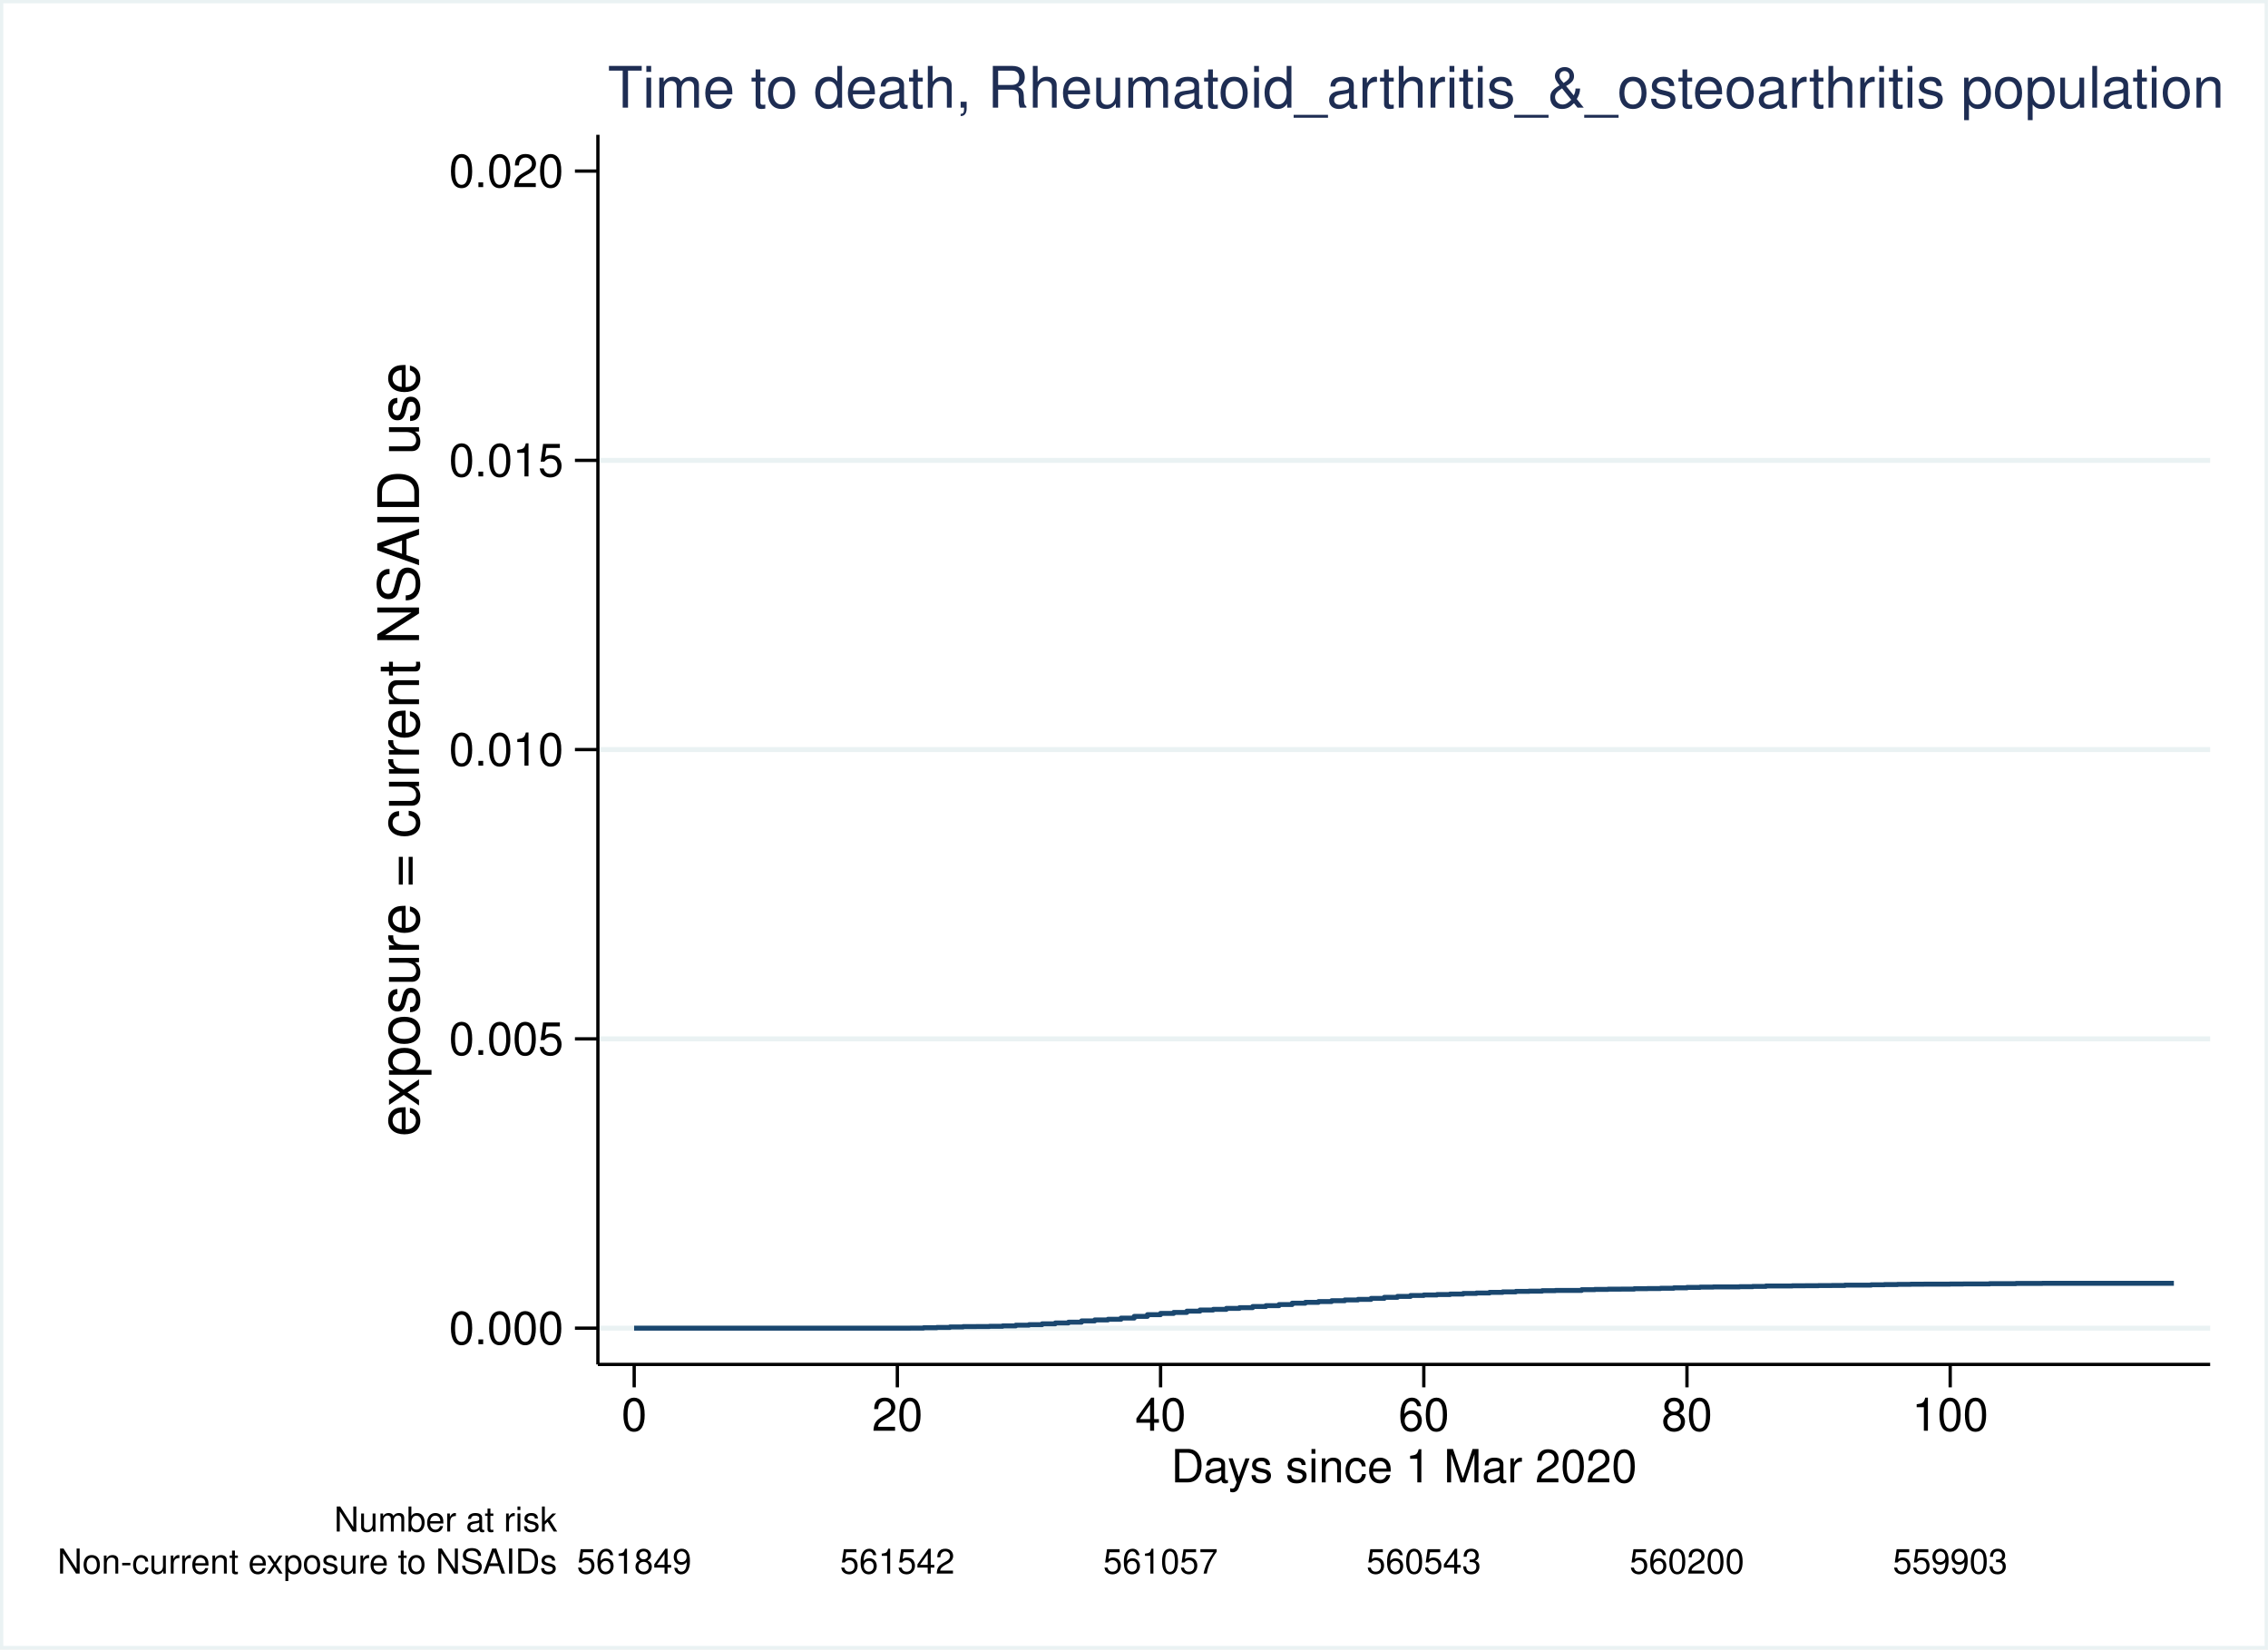
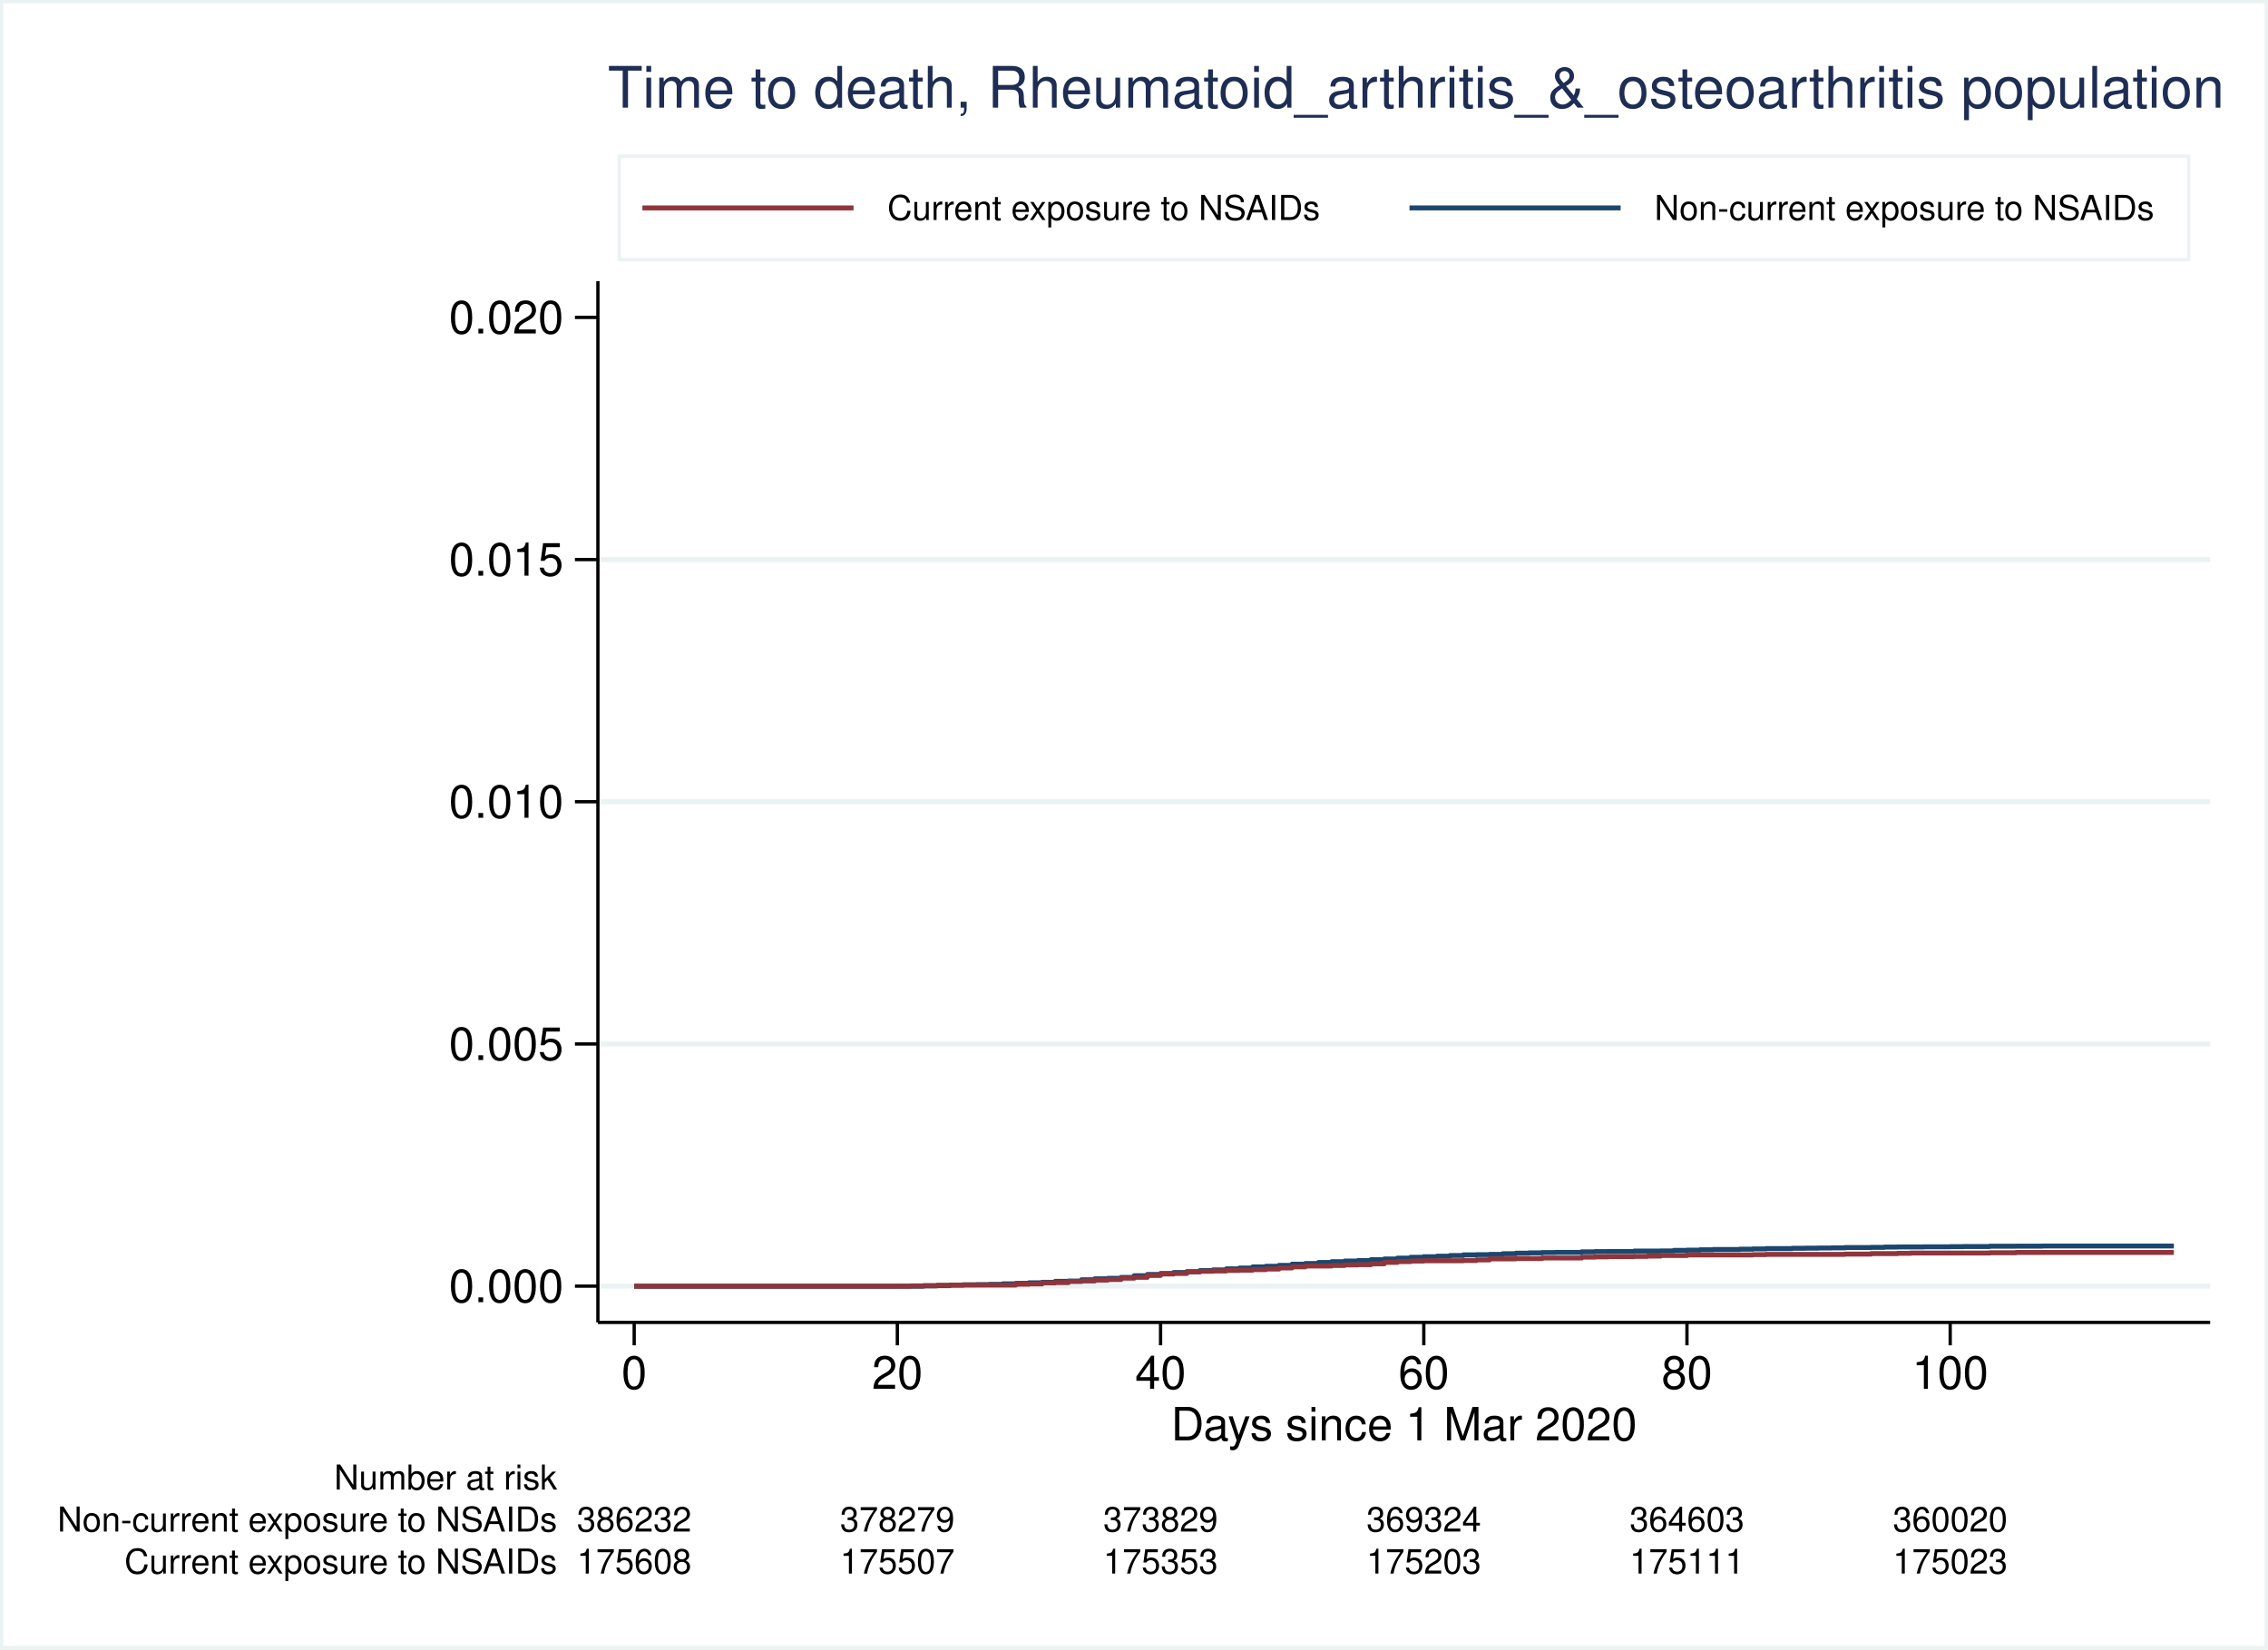
<svg xmlns="http://www.w3.org/2000/svg" version="1.1" width="5.50in" height="4.00in" viewBox="0 0 3960 2880">
  <rect x="0" y="0" width="3960" height="2880" style="fill:#EAF2F3;stroke:none" />
  <rect x="0.00" y="0.00" width="3959.88" height="2880.00" style="fill:#FFFFFF" />
  <rect x="2.88" y="2.88" width="3954.12" height="2874.24" style="fill:none;stroke:#EAF2F3;stroke-width:5.76" />
-   <rect x="1043.95" y="235.38" width="2815.07" height="2147.25" style="fill:#FFFFFF" />
-   <rect x="1046.83" y="238.26" width="2809.31" height="2141.49" style="fill:none;stroke:#FFFFFF;stroke-width:5.76" />
-   <line x1="1043.95" y1="2319.27" x2="3859.02" y2="2319.27" style="stroke:#EAF2F3;stroke-width:8.64" />
-   <line x1="1043.95" y1="1814.11" x2="3859.02" y2="1814.11" style="stroke:#EAF2F3;stroke-width:8.64" />
-   <line x1="1043.95" y1="1308.94" x2="3859.02" y2="1308.94" style="stroke:#EAF2F3;stroke-width:8.64" />
-   <line x1="1043.95" y1="803.91" x2="3859.02" y2="803.91" style="stroke:#EAF2F3;stroke-width:8.64" />
-   <path d=" M1107.19 2319.27 L1130.21 2319.27 L1130.21 2319.27 L1153.10 2319.27 L1153.10 2319.27 L1176.12 2319.27 L1176.12 2319.27 L1199.14 2319.27 L1199.14 2319.27 L1222.03 2319.27 L1222.03 2319.27 L1245.05 2319.27 L1245.05 2319.27 L1268.07 2319.27 L1268.07 2319.27 L1290.96 2319.27 L1290.96 2319.27 L1313.98 2319.27 L1313.98 2319.27 L1336.99 2319.27 L1336.99 2319.27 L1360.01 2319.27 L1360.01 2319.27 L1382.91 2319.27 L1382.91 2319.27 L1405.92 2319.27 L1405.92 2319.27 L1428.94 2319.27 L1428.94 2319.27 L1451.84 2319.27 L1451.84 2319.27 L1474.85 2319.27 L1474.85 2319.27 L1497.87 2319.27 L1497.87 2319.27 L1520.76 2319.27 L1520.76 2319.27 L1543.78 2319.27 L1543.78 2319.27 L1566.80 2319.27 L1566.80 2319.27 L1589.69 2319.27 L1589.69 2319.15 L1612.71 2319.15 L1612.71 2318.53 L1635.73 2318.53 L1635.73 2318.03 L1658.62 2318.03 L1658.62 2317.17 L1681.64 2317.17 L1681.64 2316.55 L1704.66 2316.55 L1704.66 2316.42 L1727.55 2316.42 L1727.55 2316.05 L1750.57 2316.05 L1750.57 2315.31 L1773.59 2315.31 L1773.59 2314.07 L1796.60 2314.07 L1796.60 2313.21 L1819.50 2313.21 L1819.50 2311.72 L1842.51 2311.72 L1842.51 2310.24 L1865.53 2310.24 L1865.53 2308.88 L1888.42 2308.88 L1888.42 2306.65 L1911.44 2306.65 L1911.44 2304.92 L1934.46 2304.92 L1934.46 2303.80 L1957.35 2303.80 L1957.35 2301.70 L1980.37 2301.70 L1980.37 2298.73 L2003.39 2298.73 L2003.39 2295.76 L2026.28 2295.76 L2026.28 2293.53 L2049.30 2293.53 L2049.30 2291.80 L2072.32 2291.80 L2072.32 2289.57 L2095.21 2289.57 L2095.21 2287.59 L2118.23 2287.59 L2118.23 2286.48 L2141.25 2286.48 L2141.25 2284.74 L2164.14 2284.74 L2164.14 2283.51 L2187.16 2283.51 L2187.16 2281.53 L2210.18 2281.53 L2210.18 2280.04 L2233.19 2280.04 L2233.19 2278.06 L2256.09 2278.06 L2256.09 2275.71 L2279.10 2275.71 L2279.10 2274.22 L2302.12 2274.22 L2302.12 2272.86 L2325.01 2272.86 L2325.01 2271.38 L2348.03 2271.38 L2348.03 2270.02 L2371.05 2270.02 L2371.05 2269.03 L2393.94 2269.03 L2393.94 2267.29 L2416.96 2267.29 L2416.96 2265.44 L2439.98 2265.44 L2439.98 2263.83 L2462.87 2263.83 L2462.87 2262.22 L2485.89 2262.22 L2485.89 2261.35 L2508.91 2261.35 L2508.91 2260.61 L2531.80 2260.61 L2531.80 2259.75 L2554.82 2259.75 L2554.82 2258.63 L2577.84 2258.63 L2577.84 2257.89 L2600.73 2257.89 L2600.73 2256.78 L2623.75 2256.78 L2623.75 2255.91 L2646.76 2255.91 L2646.76 2255.04 L2669.78 2255.04 L2669.78 2254.67 L2692.68 2254.67 L2692.68 2253.81 L2715.69 2253.81 L2715.69 2253.43 L2738.71 2253.43 L2738.71 2253.43 L2761.61 2253.43 L2761.61 2252.07 L2784.62 2252.07 L2784.62 2251.58 L2807.64 2251.58 L2807.64 2251.21 L2830.53 2251.21 L2830.53 2251.08 L2853.55 2251.08 L2853.55 2250.34 L2876.57 2250.34 L2876.57 2250.09 L2899.46 2250.09 L2899.46 2249.60 L2922.48 2249.60 L2922.48 2248.86 L2945.50 2248.86 L2945.50 2248.11 L2968.39 2248.11 L2968.39 2247.62 L2991.41 2247.62 L2991.41 2247.25 L3014.43 2247.25 L3014.43 2247.25 L3037.32 2247.25 L3037.32 2246.88 L3060.34 2246.88 L3060.34 2246.38 L3083.36 2246.38 L3083.36 2245.64 L3106.25 2245.64 L3106.25 2245.64 L3129.27 2245.64 L3129.27 2245.27 L3152.28 2245.27 L3152.28 2245.14 L3175.30 2245.14 L3175.30 2244.90 L3198.20 2244.90 L3198.20 2244.77 L3221.21 2244.77 L3221.21 2244.15 L3244.23 2244.15 L3244.23 2244.15 L3267.12 2244.15 L3267.12 2243.53 L3290.14 2243.53 L3290.14 2243.16 L3313.16 2243.16 L3313.16 2242.79 L3336.05 2242.79 L3336.05 2242.54 L3359.07 2242.54 L3359.07 2242.42 L3382.09 2242.42 L3382.09 2242.42 L3404.98 2242.42 L3404.98 2242.17 L3428.00 2242.17 L3428.00 2242.05 L3451.02 2242.05 L3451.02 2242.05 L3473.91 2242.05 L3473.91 2241.55 L3496.93 2241.55 L3496.93 2241.55 L3519.95 2241.55 L3519.95 2241.18 L3542.84 2241.18 L3542.84 2241.18 L3565.86 2241.18 L3565.86 2240.94 L3588.87 2240.94 L3588.87 2240.94 L3611.89 2240.94 L3611.89 2240.94 L3634.78 2240.94 L3634.78 2240.94 L3657.80 2240.94 L3657.80 2240.94 L3680.82 2240.94 L3680.82 2240.94 L3795.66 2240.94 L3795.66 2240.94" stroke-linejoin="round" style="fill:none;stroke:#1A476F;stroke-width:8.64" />
-   <line x1="1043.95" y1="2382.63" x2="1043.95" y2="235.38" style="stroke:#000000;stroke-width:5.76" />
-   <line x1="1043.95" y1="2319.27" x2="1003.86" y2="2319.27" style="stroke:#000000;stroke-width:5.76" />
-   <text x="983.94" y="2347.28" style="font-family:'Helvetica';font-size:79.94px;fill:#000000" text-anchor="end">0.000</text>
-   <line x1="1043.95" y1="1814.11" x2="1003.86" y2="1814.11" style="stroke:#000000;stroke-width:5.76" />
-   <text x="983.94" y="1842.12" style="font-family:'Helvetica';font-size:79.94px;fill:#000000" text-anchor="end">0.005</text>
-   <line x1="1043.95" y1="1308.94" x2="1003.86" y2="1308.94" style="stroke:#000000;stroke-width:5.76" />
-   <text x="983.94" y="1336.96" style="font-family:'Helvetica';font-size:79.94px;fill:#000000" text-anchor="end">0.010</text>
-   <line x1="1043.95" y1="803.91" x2="1003.86" y2="803.91" style="stroke:#000000;stroke-width:5.76" />
-   <text x="983.94" y="831.92" style="font-family:'Helvetica';font-size:79.94px;fill:#000000" text-anchor="end">0.015</text>
-   <line x1="1043.95" y1="298.74" x2="1003.86" y2="298.74" style="stroke:#000000;stroke-width:5.76" />
-   <text x="983.94" y="326.75" style="font-family:'Helvetica';font-size:79.94px;fill:#000000" text-anchor="end">0.020</text>
-   <text x="731.62" y="1308.94" style="font-family:'Helvetica';font-size:99.99px;fill:#000000" transform="rotate(-90 731.62,1308.94)" text-anchor="middle">exposure = current NSAID use</text>
-   <text x="1107.32" y="2747.83" style="font-family:'Helvetica';font-size:60.02px;fill:#000000" text-anchor="middle">561849</text>
-   <text x="1566.80" y="2747.83" style="font-family:'Helvetica';font-size:60.02px;fill:#000000" text-anchor="middle">561542</text>
-   <text x="2026.41" y="2747.83" style="font-family:'Helvetica';font-size:60.02px;fill:#000000" text-anchor="middle">561057</text>
-   <text x="2486.01" y="2747.83" style="font-family:'Helvetica';font-size:60.02px;fill:#000000" text-anchor="middle">560543</text>
-   <text x="2945.50" y="2747.83" style="font-family:'Helvetica';font-size:60.02px;fill:#000000" text-anchor="middle">560200</text>
-   <text x="3405.11" y="2747.83" style="font-family:'Helvetica';font-size:60.02px;fill:#000000" text-anchor="middle">559903</text>
-   <text x="972.80" y="2747.83" style="font-family:'Helvetica';font-size:60.02px;fill:#000000" text-anchor="end">Non-current exposure to NSAIDs</text>
-   <text x="972.80" y="2674.44" style="font-family:'Helvetica';font-size:60.02px;fill:#000000" text-anchor="end">Number at risk</text>
-   <line x1="1043.95" y1="2382.63" x2="3859.02" y2="2382.63" style="stroke:#000000;stroke-width:5.76" />
-   <line x1="1107.32" y1="2382.63" x2="1107.32" y2="2422.61" style="stroke:#000000;stroke-width:5.76" />
-   <text x="1107.32" y="2498.43" style="font-family:'Helvetica';font-size:79.94px;fill:#000000" text-anchor="middle">0</text>
-   <line x1="1566.80" y1="2382.63" x2="1566.80" y2="2422.61" style="stroke:#000000;stroke-width:5.76" />
-   <text x="1566.80" y="2498.43" style="font-family:'Helvetica';font-size:79.94px;fill:#000000" text-anchor="middle">20</text>
-   <line x1="2026.41" y1="2382.63" x2="2026.41" y2="2422.61" style="stroke:#000000;stroke-width:5.76" />
-   <text x="2026.41" y="2498.43" style="font-family:'Helvetica';font-size:79.94px;fill:#000000" text-anchor="middle">40</text>
-   <line x1="2486.01" y1="2382.63" x2="2486.01" y2="2422.61" style="stroke:#000000;stroke-width:5.76" />
-   <text x="2486.01" y="2498.43" style="font-family:'Helvetica';font-size:79.94px;fill:#000000" text-anchor="middle">60</text>
-   <line x1="2945.50" y1="2382.63" x2="2945.50" y2="2422.61" style="stroke:#000000;stroke-width:5.76" />
-   <text x="2945.50" y="2498.43" style="font-family:'Helvetica';font-size:79.94px;fill:#000000" text-anchor="middle">80</text>
-   <line x1="3405.11" y1="2382.63" x2="3405.11" y2="2422.61" style="stroke:#000000;stroke-width:5.76" />
-   <text x="3405.11" y="2498.43" style="font-family:'Helvetica';font-size:79.94px;fill:#000000" text-anchor="middle">100</text>
-   <text x="2451.49" y="2588.52" style="font-family:'Helvetica';font-size:79.94px;fill:#000000" text-anchor="middle">Days since 1 Mar 2020</text>
+   <rect x="1043.95" y="490.93" width="2815.07" height="1818.32" style="fill:#FFFFFF" />
+   <rect x="1046.83" y="493.81" width="2809.31" height="1812.56" style="fill:none;stroke:#FFFFFF;stroke-width:5.76" />
+   <line x1="1043.95" y1="2245.89" x2="3859.02" y2="2245.89" style="stroke:#EAF2F3;stroke-width:8.64" />
+   <line x1="1043.95" y1="1823.02" x2="3859.02" y2="1823.02" style="stroke:#EAF2F3;stroke-width:8.64" />
+   <line x1="1043.95" y1="1400.03" x2="3859.02" y2="1400.03" style="stroke:#EAF2F3;stroke-width:8.64" />
+   <line x1="1043.95" y1="977.16" x2="3859.02" y2="977.16" style="stroke:#EAF2F3;stroke-width:8.64" />
+   <path d=" M1107.19 2246.01 L1107.19 2246.01 L1107.19 2246.01 L1130.21 2246.01 L1130.21 2246.01 L1153.10 2246.01 L1153.10 2246.01 L1176.12 2246.01 L1176.12 2246.01 L1199.14 2246.01 L1199.14 2246.01 L1222.03 2246.01 L1222.03 2246.01 L1245.05 2246.01 L1245.05 2246.01 L1268.07 2246.01 L1268.07 2246.01 L1290.96 2246.01 L1290.96 2246.01 L1313.98 2246.01 L1313.98 2246.01 L1336.99 2246.01 L1336.99 2246.01 L1360.01 2246.01 L1360.01 2246.01 L1382.91 2246.01 L1382.91 2246.01 L1405.92 2246.01 L1405.92 2246.01 L1428.94 2246.01 L1428.94 2246.01 L1451.84 2246.01 L1451.84 2246.01 L1474.85 2246.01 L1474.85 2246.01 L1497.87 2246.01 L1497.87 2246.01 L1520.76 2246.01 L1520.76 2246.01 L1543.78 2246.01 L1543.78 2246.01 L1566.80 2246.01 L1566.80 2246.01 L1589.69 2246.01 L1589.69 2246.01 L1612.71 2246.01 L1612.71 2245.51 L1635.73 2245.51 L1635.73 2245.02 L1658.62 2245.02 L1658.62 2244.15 L1681.64 2244.15 L1681.64 2243.53 L1704.66 2243.53 L1704.66 2243.29 L1727.55 2243.29 L1727.55 2242.79 L1750.57 2242.79 L1750.57 2241.93 L1773.59 2241.93 L1773.59 2241.06 L1796.60 2241.06 L1796.60 2240.07 L1819.50 2240.07 L1819.50 2239.20 L1842.51 2239.20 L1842.51 2237.59 L1865.53 2237.59 L1865.53 2236.97 L1888.42 2236.97 L1888.42 2234.75 L1911.44 2234.75 L1911.44 2233.14 L1934.46 2233.14 L1934.46 2232.27 L1957.35 2232.27 L1957.35 2230.66 L1980.37 2230.66 L1980.37 2227.69 L2003.39 2227.69 L2003.39 2225.47 L2026.28 2225.47 L2026.28 2223.86 L2049.30 2223.86 L2049.30 2222.12 L2072.32 2222.12 L2072.32 2220.76 L2095.21 2220.76 L2095.21 2218.66 L2118.23 2218.66 L2118.23 2217.55 L2141.25 2217.55 L2141.25 2215.69 L2164.14 2215.69 L2164.14 2214.33 L2187.16 2214.33 L2187.16 2212.35 L2210.18 2212.35 L2210.18 2211.23 L2233.19 2211.23 L2233.19 2209.63 L2256.09 2209.63 L2256.09 2207.52 L2279.10 2207.52 L2279.10 2206.41 L2302.12 2206.41 L2302.12 2204.55 L2325.01 2204.55 L2325.01 2203.19 L2348.03 2203.19 L2348.03 2202.08 L2371.05 2202.08 L2371.05 2201.21 L2393.94 2201.21 L2393.94 2199.60 L2416.96 2199.60 L2416.96 2198.49 L2439.98 2198.49 L2439.98 2197.00 L2462.87 2197.00 L2462.87 2195.52 L2485.89 2195.52 L2485.89 2194.53 L2508.91 2194.53 L2508.91 2193.66 L2531.80 2193.66 L2531.80 2192.42 L2554.82 2192.42 L2554.82 2191.31 L2577.84 2191.31 L2577.84 2190.94 L2600.73 2190.94 L2600.73 2190.44 L2623.75 2190.44 L2623.75 2189.33 L2646.76 2189.33 L2646.76 2188.34 L2669.78 2188.34 L2669.78 2187.84 L2692.68 2187.84 L2692.68 2187.23 L2715.69 2187.23 L2715.69 2186.98 L2738.71 2186.98 L2738.71 2186.98 L2761.61 2186.98 L2761.61 2185.99 L2784.62 2185.99 L2784.62 2185.62 L2807.64 2185.62 L2807.64 2185.37 L2830.53 2185.37 L2830.53 2185.37 L2853.55 2185.37 L2853.55 2184.63 L2876.57 2184.63 L2876.57 2184.63 L2899.46 2184.63 L2899.46 2184.38 L2922.48 2184.38 L2922.48 2183.51 L2945.50 2183.51 L2945.50 2183.02 L2968.39 2183.02 L2968.39 2182.40 L2991.41 2182.40 L2991.41 2181.90 L3014.43 2181.90 L3014.43 2181.90 L3037.32 2181.90 L3037.32 2181.41 L3060.34 2181.41 L3060.34 2180.91 L3083.36 2180.91 L3083.36 2180.30 L3106.25 2180.30 L3106.25 2180.30 L3129.27 2180.30 L3129.27 2179.80 L3152.28 2179.80 L3152.28 2179.55 L3175.30 2179.55 L3175.30 2179.31 L3198.20 2179.31 L3198.20 2179.06 L3221.21 2179.06 L3221.21 2178.56 L3244.23 2178.56 L3244.23 2178.56 L3267.12 2178.56 L3267.12 2178.19 L3290.14 2178.19 L3290.14 2177.70 L3313.16 2177.70 L3313.16 2177.45 L3336.05 2177.45 L3336.05 2177.45 L3359.07 2177.45 L3359.07 2177.20 L3382.09 2177.20 L3382.09 2177.20 L3404.98 2177.20 L3404.98 2176.95 L3428.00 2176.95 L3428.00 2176.71 L3451.02 2176.71 L3451.02 2176.71 L3473.91 2176.71 L3473.91 2176.21 L3496.93 2176.21 L3496.93 2176.21 L3519.95 2176.21 L3519.95 2176.09 L3542.84 2176.09 L3542.84 2176.09 L3565.86 2176.09 L3565.86 2175.84 L3588.87 2175.84 L3588.87 2175.84 L3611.89 2175.84 L3611.89 2175.84 L3634.78 2175.84 L3634.78 2175.84 L3657.80 2175.84 L3657.80 2175.84 L3680.82 2175.84 L3680.82 2175.84 L3703.71 2175.84 L3703.71 2175.84 L3726.73 2175.84 L3726.73 2175.84 L3749.75 2175.84 L3749.75 2175.84 L3772.64 2175.84 L3772.64 2175.84 L3795.66 2175.84 L3795.66 2175.84" stroke-linejoin="round" style="fill:none;stroke:#1A476F;stroke-width:8.64" />
+   <path d=" M1107.19 2246.01 L1107.19 2246.01 L1107.19 2246.01 L1130.21 2246.01 L1130.21 2246.01 L1153.10 2246.01 L1153.10 2246.01 L1176.12 2246.01 L1176.12 2246.01 L1199.14 2246.01 L1199.14 2246.01 L1222.03 2246.01 L1222.03 2246.01 L1245.05 2246.01 L1245.05 2246.01 L1268.07 2246.01 L1268.07 2246.01 L1290.96 2246.01 L1290.96 2246.01 L1313.98 2246.01 L1313.98 2246.01 L1336.99 2246.01 L1336.99 2246.01 L1360.01 2246.01 L1360.01 2246.01 L1382.91 2246.01 L1382.91 2246.01 L1405.92 2246.01 L1405.92 2246.01 L1428.94 2246.01 L1428.94 2246.01 L1451.84 2246.01 L1451.84 2246.01 L1474.85 2246.01 L1474.85 2246.01 L1497.87 2246.01 L1497.87 2246.01 L1520.76 2246.01 L1520.76 2246.01 L1543.78 2246.01 L1543.78 2246.01 L1566.80 2246.01 L1566.80 2246.01 L1589.69 2246.01 L1589.69 2245.51 L1612.71 2245.51 L1612.71 2245.02 L1635.73 2245.02 L1635.73 2244.52 L1658.62 2244.52 L1658.62 2244.03 L1681.64 2244.03 L1681.64 2244.03 L1704.66 2244.03 L1704.66 2244.03 L1727.55 2244.03 L1727.55 2244.03 L1750.57 2244.03 L1750.57 2244.03 L1773.59 2244.03 L1773.59 2242.54 L1796.60 2242.54 L1796.60 2242.05 L1819.50 2242.05 L1819.50 2240.19 L1842.51 2240.19 L1842.51 2239.70 L1865.53 2239.70 L1865.53 2237.72 L1888.42 2237.72 L1888.42 2236.85 L1911.44 2236.85 L1911.44 2235.37 L1934.46 2235.37 L1934.46 2234.38 L1957.35 2234.38 L1957.35 2232.02 L1980.37 2232.02 L1980.37 2230.54 L2003.39 2230.54 L2003.39 2227.20 L2026.28 2227.20 L2026.28 2224.72 L2049.30 2224.72 L2049.30 2223.73 L2072.32 2223.73 L2072.32 2220.89 L2095.21 2220.89 L2095.21 2219.90 L2118.23 2219.90 L2118.23 2219.40 L2141.25 2219.40 L2141.25 2218.41 L2164.14 2218.41 L2164.14 2218.04 L2187.16 2218.04 L2187.16 2217.05 L2210.18 2217.05 L2210.18 2216.06 L2233.19 2216.06 L2233.19 2214.08 L2256.09 2214.08 L2256.09 2212.22 L2279.10 2212.22 L2279.10 2210.74 L2302.12 2210.74 L2302.12 2210.74 L2325.01 2210.74 L2325.01 2209.75 L2348.03 2209.75 L2348.03 2208.88 L2371.05 2208.88 L2371.05 2208.39 L2393.94 2208.39 L2393.94 2206.90 L2416.96 2206.90 L2416.96 2204.43 L2439.98 2204.43 L2439.98 2203.07 L2462.87 2203.07 L2462.87 2202.08 L2485.89 2202.08 L2485.89 2201.58 L2531.80 2201.58 L2531.80 2201.58 L2554.82 2201.58 L2554.82 2201.09 L2577.84 2201.09 L2577.84 2200.10 L2600.73 2200.10 L2600.73 2198.24 L2623.75 2198.24 L2623.75 2198.24 L2646.76 2198.24 L2646.76 2197.74 L2669.78 2197.74 L2669.78 2197.74 L2692.68 2197.74 L2692.68 2196.75 L2715.69 2196.75 L2715.69 2196.75 L2738.71 2196.75 L2738.71 2196.75 L2761.61 2196.75 L2761.61 2195.27 L2784.62 2195.27 L2784.62 2194.77 L2807.64 2194.77 L2807.64 2194.40 L2830.53 2194.40 L2830.53 2194.40 L2853.55 2194.40 L2853.55 2193.91 L2876.57 2193.91 L2876.57 2193.41 L2899.46 2193.41 L2899.46 2192.42 L2922.48 2192.42 L2922.48 2192.42 L2945.50 2192.42 L2945.50 2191.43 L2968.39 2191.43 L2968.39 2191.43 L2991.41 2191.43 L2991.41 2191.43 L3014.43 2191.43 L3014.43 2191.43 L3037.32 2191.43 L3037.32 2191.43 L3060.34 2191.43 L3060.34 2190.94 L3083.36 2190.94 L3083.36 2190.44 L3106.25 2190.44 L3106.25 2190.44 L3129.27 2190.44 L3129.27 2190.44 L3152.28 2190.44 L3152.28 2190.44 L3175.30 2190.44 L3175.30 2190.44 L3198.20 2190.44 L3198.20 2190.44 L3221.21 2190.44 L3221.21 2189.95 L3244.23 2189.95 L3244.23 2189.95 L3267.12 2189.95 L3267.12 2189.08 L3313.16 2189.08 L3313.16 2188.59 L3336.05 2188.59 L3336.05 2188.09 L3359.07 2188.09 L3359.07 2188.09 L3382.09 2188.09 L3382.09 2188.09 L3404.98 2188.09 L3404.98 2188.09 L3428.00 2188.09 L3428.00 2188.09 L3451.02 2188.09 L3451.02 2188.09 L3473.91 2188.09 L3473.91 2187.60 L3496.93 2187.60 L3496.93 2187.60 L3519.95 2187.60 L3519.95 2187.10 L3542.84 2187.10 L3542.84 2187.10 L3565.86 2187.10 L3565.86 2187.10 L3588.87 2187.10 L3588.87 2187.10 L3611.89 2187.10 L3611.89 2187.10 L3634.78 2187.10 L3634.78 2187.10 L3795.66 2187.10 L3795.66 2187.10" stroke-linejoin="round" style="fill:none;stroke:#90353B;stroke-width:8.64" />
+   <line x1="1043.95" y1="2309.25" x2="1043.95" y2="490.93" style="stroke:#000000;stroke-width:5.76" />
+   <line x1="1043.95" y1="2245.89" x2="1003.86" y2="2245.89" style="stroke:#000000;stroke-width:5.76" />
+   <text x="983.94" y="2273.90" style="font-family:'Helvetica';font-size:79.94px;fill:#000000" text-anchor="end">0.000</text>
+   <line x1="1043.95" y1="1823.02" x2="1003.86" y2="1823.02" style="stroke:#000000;stroke-width:5.76" />
+   <text x="983.94" y="1851.03" style="font-family:'Helvetica';font-size:79.94px;fill:#000000" text-anchor="end">0.005</text>
+   <line x1="1043.95" y1="1400.03" x2="1003.86" y2="1400.03" style="stroke:#000000;stroke-width:5.76" />
+   <text x="983.94" y="1428.04" style="font-family:'Helvetica';font-size:79.94px;fill:#000000" text-anchor="end">0.010</text>
+   <line x1="1043.95" y1="977.16" x2="1003.86" y2="977.16" style="stroke:#000000;stroke-width:5.76" />
+   <text x="983.94" y="1005.17" style="font-family:'Helvetica';font-size:79.94px;fill:#000000" text-anchor="end">0.015</text>
+   <line x1="1043.95" y1="554.29" x2="1003.86" y2="554.29" style="stroke:#000000;stroke-width:5.76" />
+   <text x="983.94" y="582.31" style="font-family:'Helvetica';font-size:79.94px;fill:#000000" text-anchor="end">0.020</text>
+   <text x="1107.32" y="2747.83" style="font-family:'Helvetica';font-size:60.02px;fill:#000000" text-anchor="middle">175608</text>
+   <text x="1566.80" y="2747.83" style="font-family:'Helvetica';font-size:60.02px;fill:#000000" text-anchor="middle">175507</text>
+   <text x="2026.41" y="2747.83" style="font-family:'Helvetica';font-size:60.02px;fill:#000000" text-anchor="middle">175353</text>
+   <text x="2486.01" y="2747.83" style="font-family:'Helvetica';font-size:60.02px;fill:#000000" text-anchor="middle">175203</text>
+   <text x="2945.50" y="2747.83" style="font-family:'Helvetica';font-size:60.02px;fill:#000000" text-anchor="middle">175111</text>
+   <text x="3405.11" y="2747.83" style="font-family:'Helvetica';font-size:60.02px;fill:#000000" text-anchor="middle">175023</text>
+   <text x="972.80" y="2747.83" style="font-family:'Helvetica';font-size:60.02px;fill:#000000" text-anchor="end">Current exposure to NSAIDs</text>
+   <text x="1107.32" y="2674.44" style="font-family:'Helvetica';font-size:60.02px;fill:#000000" text-anchor="middle">386232</text>
+   <text x="1566.80" y="2674.44" style="font-family:'Helvetica';font-size:60.02px;fill:#000000" text-anchor="middle">378279</text>
+   <text x="2026.41" y="2674.44" style="font-family:'Helvetica';font-size:60.02px;fill:#000000" text-anchor="middle">373829</text>
+   <text x="2486.01" y="2674.44" style="font-family:'Helvetica';font-size:60.02px;fill:#000000" text-anchor="middle">369324</text>
+   <text x="2945.50" y="2674.44" style="font-family:'Helvetica';font-size:60.02px;fill:#000000" text-anchor="middle">364603</text>
+   <text x="3405.11" y="2674.44" style="font-family:'Helvetica';font-size:60.02px;fill:#000000" text-anchor="middle">360020</text>
+   <text x="972.80" y="2674.44" style="font-family:'Helvetica';font-size:60.02px;fill:#000000" text-anchor="end">Non-current exposure to NSAIDs</text>
+   <text x="972.80" y="2601.18" style="font-family:'Helvetica';font-size:60.02px;fill:#000000" text-anchor="end">Number at risk</text>
+   <line x1="1043.95" y1="2309.25" x2="3859.02" y2="2309.25" style="stroke:#000000;stroke-width:5.76" />
+   <line x1="1107.32" y1="2309.25" x2="1107.32" y2="2349.22" style="stroke:#000000;stroke-width:5.76" />
+   <text x="1107.32" y="2425.17" style="font-family:'Helvetica';font-size:79.94px;fill:#000000" text-anchor="middle">0</text>
+   <line x1="1566.80" y1="2309.25" x2="1566.80" y2="2349.22" style="stroke:#000000;stroke-width:5.76" />
+   <text x="1566.80" y="2425.17" style="font-family:'Helvetica';font-size:79.94px;fill:#000000" text-anchor="middle">20</text>
+   <line x1="2026.41" y1="2309.25" x2="2026.41" y2="2349.22" style="stroke:#000000;stroke-width:5.76" />
+   <text x="2026.41" y="2425.17" style="font-family:'Helvetica';font-size:79.94px;fill:#000000" text-anchor="middle">40</text>
+   <line x1="2486.01" y1="2309.25" x2="2486.01" y2="2349.22" style="stroke:#000000;stroke-width:5.76" />
+   <text x="2486.01" y="2425.17" style="font-family:'Helvetica';font-size:79.94px;fill:#000000" text-anchor="middle">60</text>
+   <line x1="2945.50" y1="2309.25" x2="2945.50" y2="2349.22" style="stroke:#000000;stroke-width:5.76" />
+   <text x="2945.50" y="2425.17" style="font-family:'Helvetica';font-size:79.94px;fill:#000000" text-anchor="middle">80</text>
+   <line x1="3405.11" y1="2309.25" x2="3405.11" y2="2349.22" style="stroke:#000000;stroke-width:5.76" />
+   <text x="3405.11" y="2425.17" style="font-family:'Helvetica';font-size:79.94px;fill:#000000" text-anchor="middle">100</text>
+   <text x="2451.49" y="2515.14" style="font-family:'Helvetica';font-size:79.94px;fill:#000000" text-anchor="middle">Days since 1 Mar 2020</text>
+   <rect x="1078.48" y="269.91" width="2746.01" height="186.37" style="fill:#FFFFFF" />
+   <rect x="1081.36" y="272.79" width="2740.25" height="180.61" style="fill:none;stroke:#EAF2F3;stroke-width:5.76" />
+   <line x1="1121.67" y1="363.09" x2="1490.32" y2="363.09" style="stroke:#90353B;stroke-width:8.64" />
+   <line x1="2461.02" y1="363.09" x2="2829.67" y2="363.09" style="stroke:#1A476F;stroke-width:8.64" />
+   <text x="1549.35" y="384.13" style="font-family:'Helvetica';font-size:60.02px;fill:#000000">Current exposure to NSAIDs</text>
+   <text x="2888.70" y="384.13" style="font-family:'Helvetica';font-size:60.02px;fill:#000000">Non-current exposure to NSAIDs</text>
  <text x="1061.16" y="187.99" style="font-family:'Helvetica';font-size:99.99px;fill:#1E2D53">Time to death, Rheumatoid_arthritis_&amp;_osteoarthritis population</text>
</svg>
